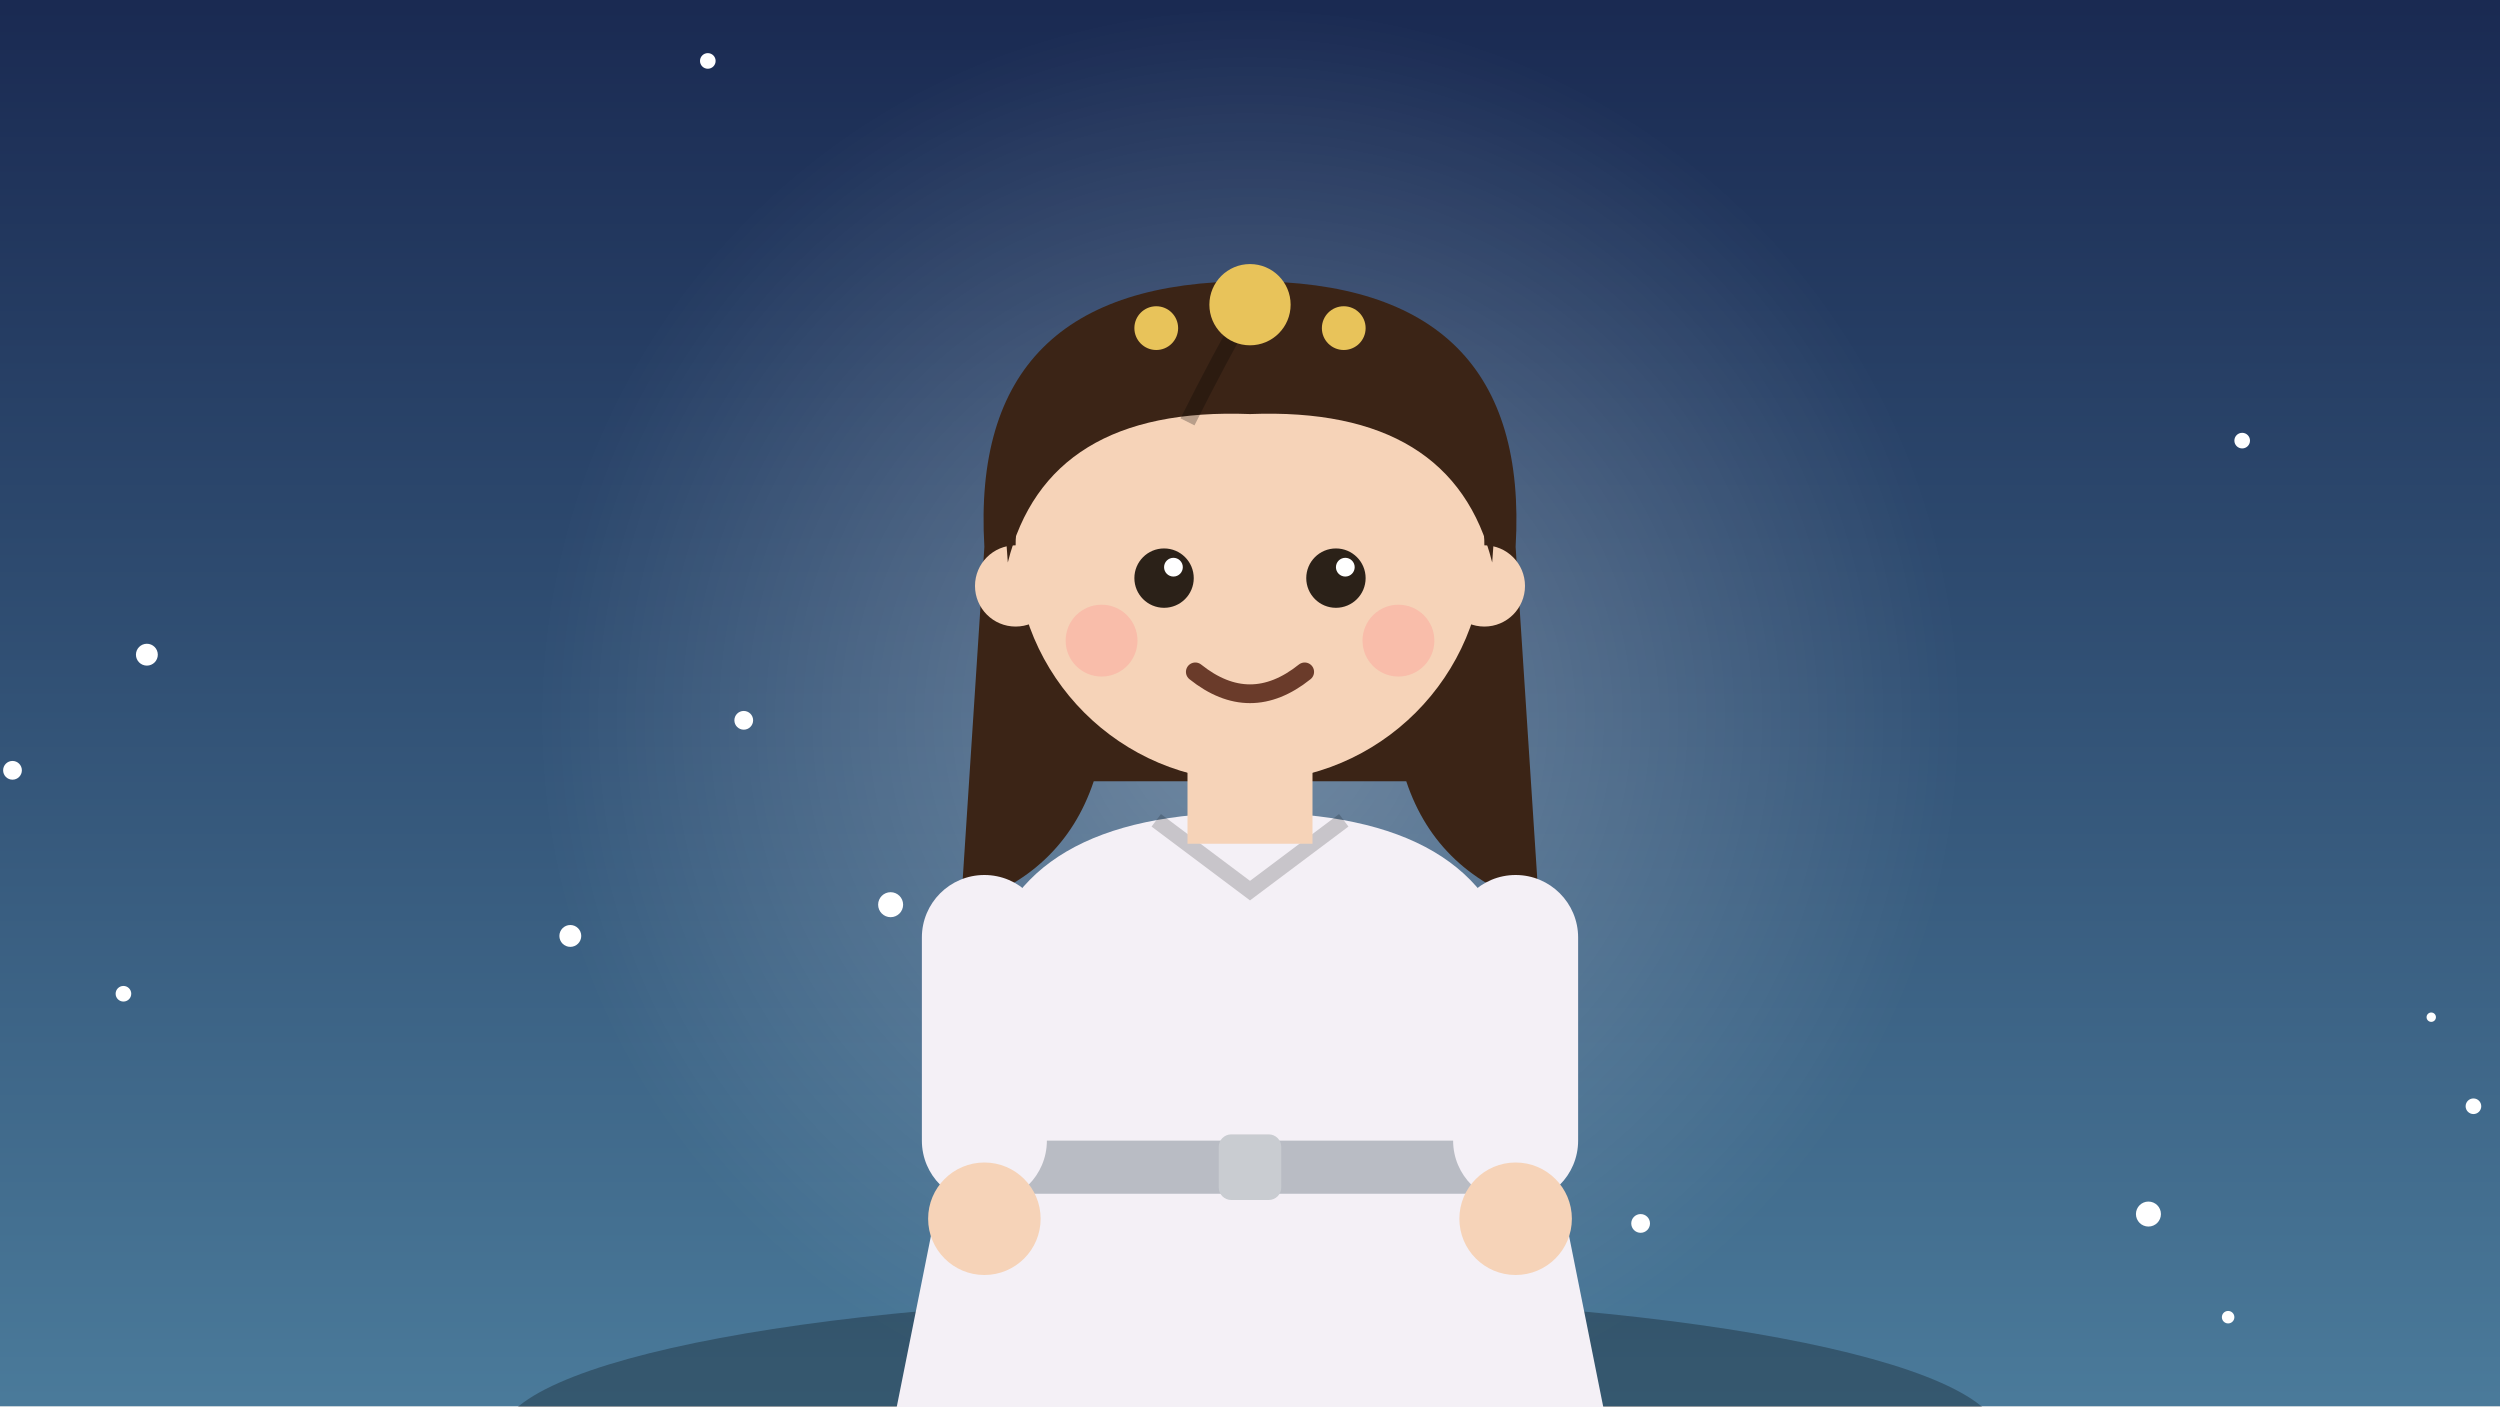
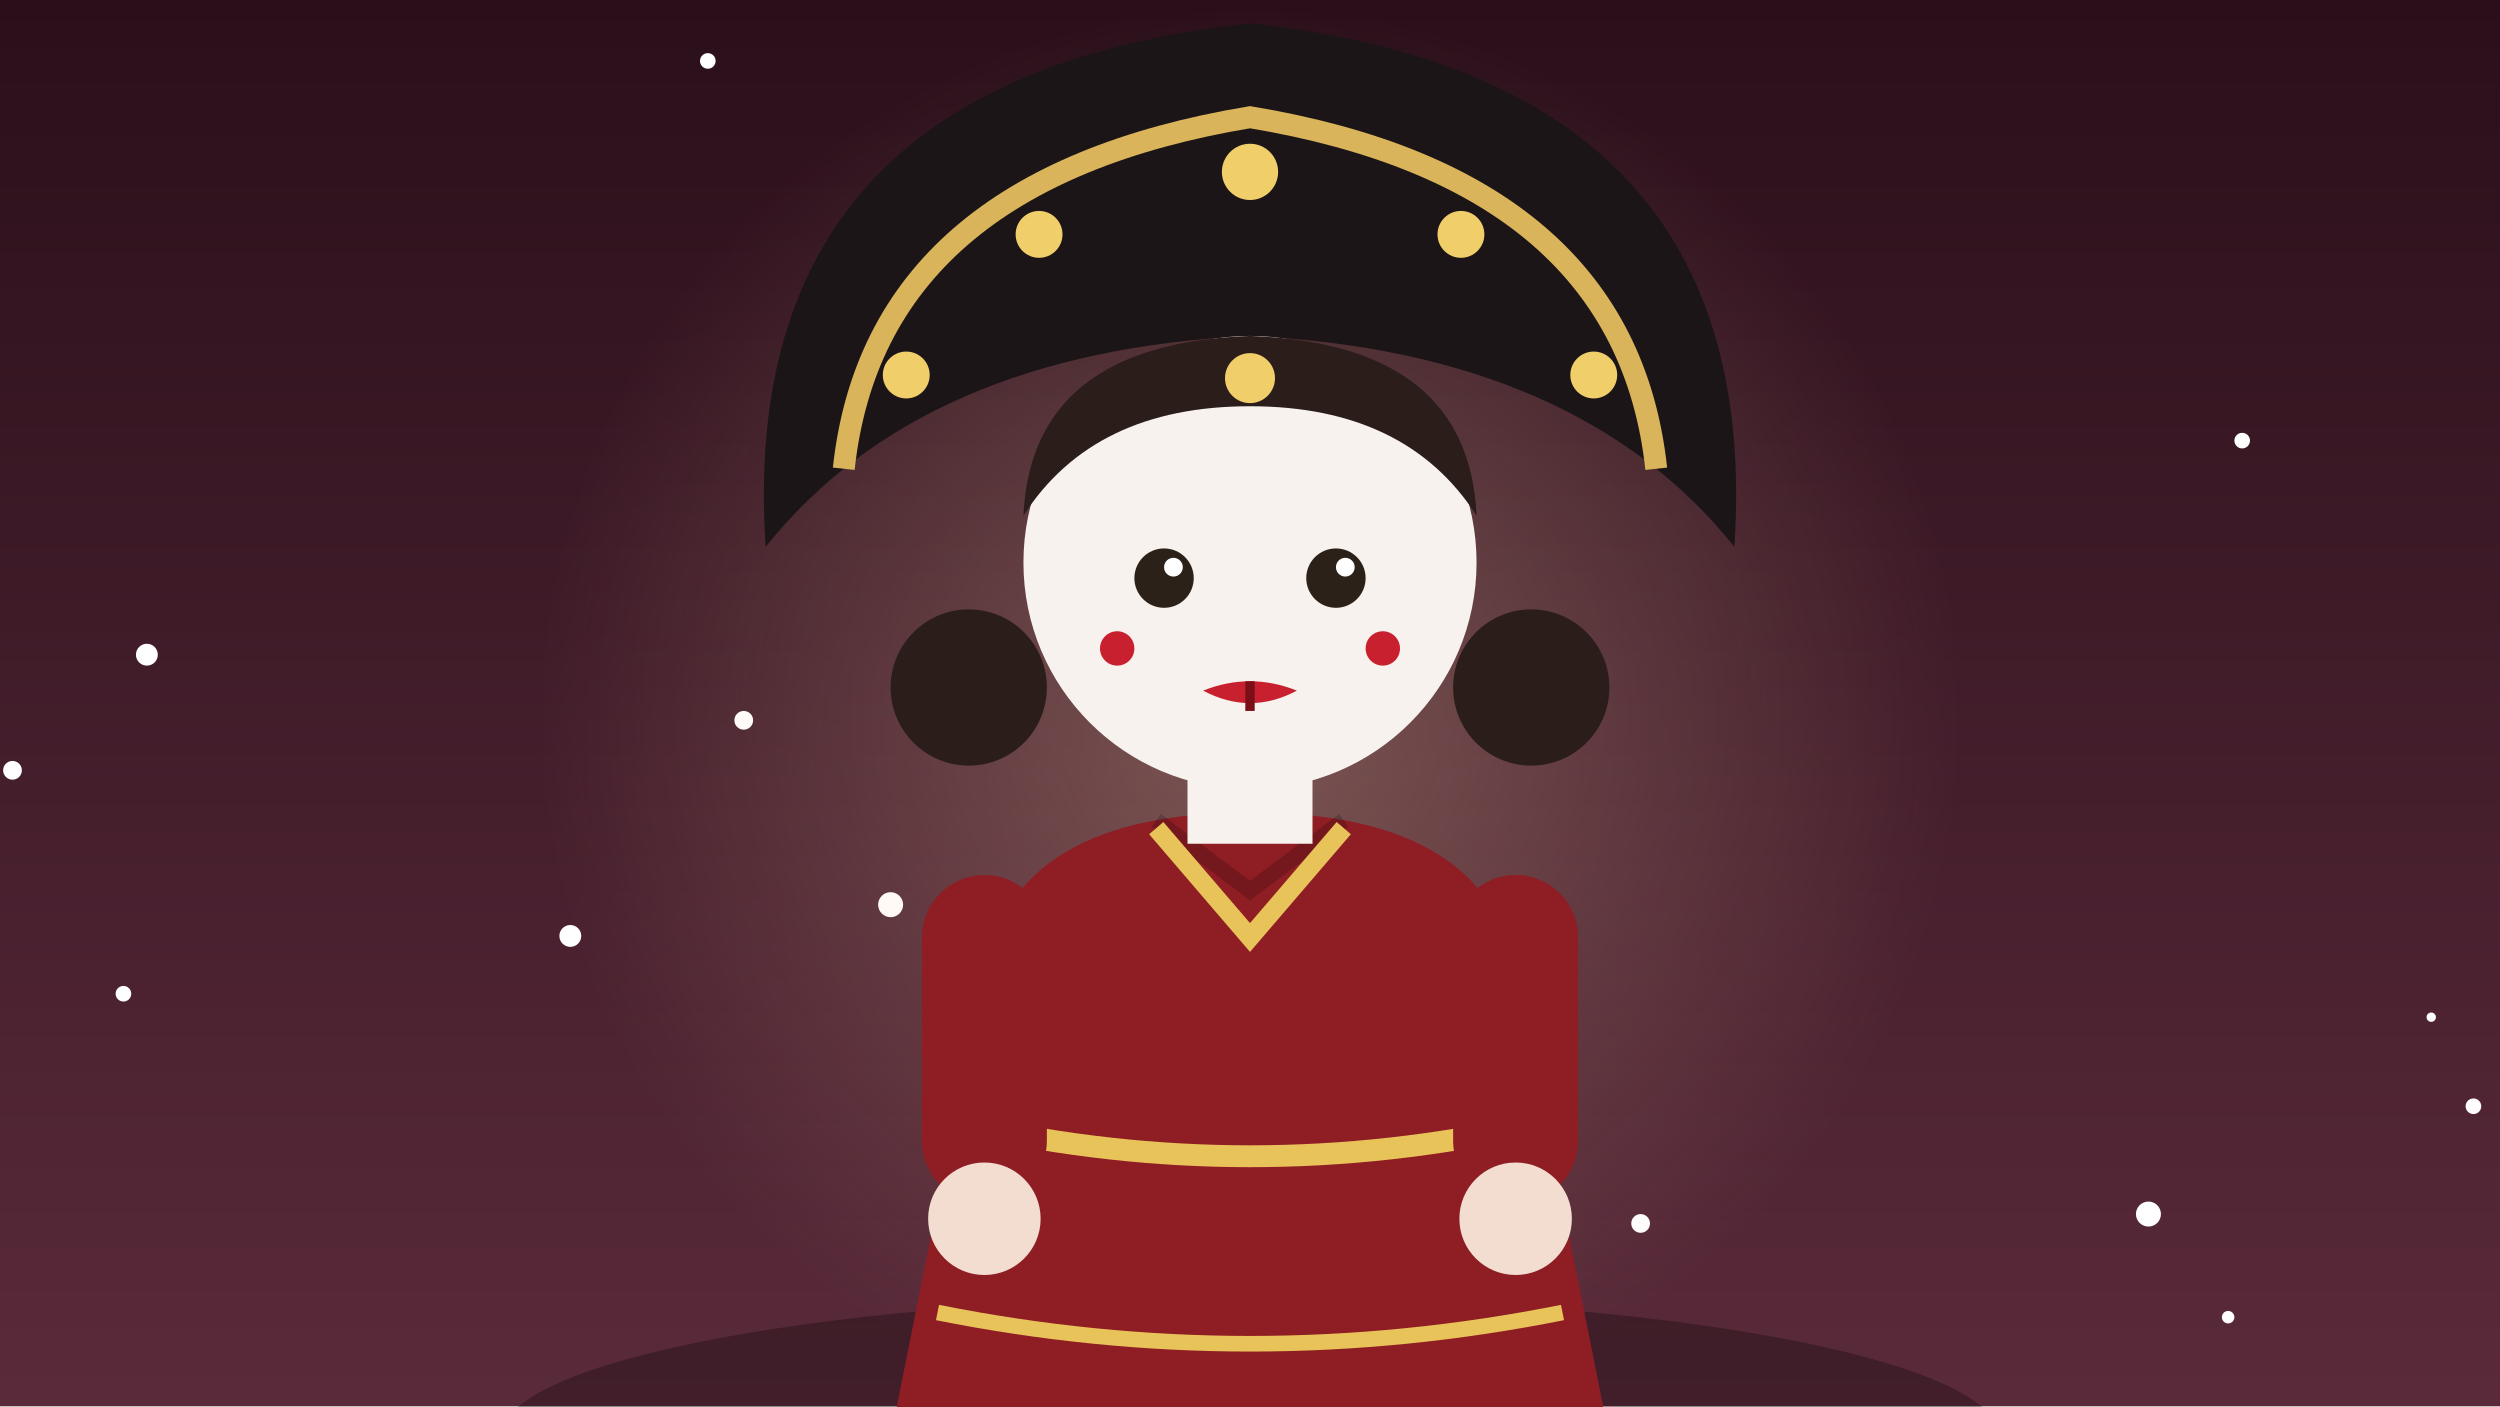
<svg xmlns="http://www.w3.org/2000/svg" viewBox="0 0 160 90" role="img" aria-label="Padmé Amidala">
  <style>.tw{animation:tw 3.6s ease-in-out infinite}@keyframes tw{50%{opacity:.2}}
.bob{animation:bob 3.4s ease-in-out infinite}@keyframes bob{50%{transform:translateY(-1.3px)}}
.blink{transform-box:fill-box;transform-origin:center;animation:blink 5s infinite}@keyframes blink{0%,93%,100%{transform:scaleY(1)}96%{transform:scaleY(.1)}}
.glow{animation:glow 1.3s ease-in-out infinite}@keyframes glow{50%{opacity:.72}}
.pulse{animation:pulse 4s ease-in-out infinite}@keyframes pulse{50%{opacity:.55}}
@media (prefers-reduced-motion:reduce){*{animation:none!important}}.ra{transform-origin:97px 57px;animation:g 5s ease-in-out infinite;animation-delay:-1.4s}@keyframes g{0%,100%{transform:rotate(-8deg)}14%{transform:rotate(-150deg)}24%{transform:rotate(-122deg)}34%{transform:rotate(-150deg)}44%{transform:rotate(-122deg)}54%{transform:rotate(-150deg)}70%{transform:rotate(-8deg)}}.la{transform-origin:63px 58px;animation:la 3.6s ease-in-out infinite}@keyframes la{50%{transform:rotate(5deg)}}.glint{opacity:.15;animation:glint 4s ease-in-out infinite}@keyframes glint{50%{opacity:.75}}.cape{transform-origin:80px 54px;animation:cape 4s ease-in-out infinite}@keyframes cape{50%{transform:skewX(-3deg)}}.led{animation:led 1.4s steps(1) infinite}@keyframes led{50%{opacity:.2}}</style>
  <defs>
    <linearGradient id="bg" x1="0" y1="0" x2="0" y2="1">
-       <stop offset="0" stop-color="#1a2a52" />
-       <stop offset="1" stop-color="#4a7a9a" />
+       <stop offset="0" stop-color="#2a0f1a" />
+       <stop offset="1" stop-color="#5a2a3a" />
    </linearGradient>
    <radialGradient id="halo" cx=".5" cy=".5" r=".5">
-       <stop offset="0" stop-color="#ffffff" stop-opacity=".3" />
-       <stop offset="1" stop-color="#ffffff" stop-opacity="0" />
+       <stop offset="0" stop-color="#ffd8b0" stop-opacity=".3" />
+       <stop offset="1" stop-color="#ffd8b0" stop-opacity="0" />
    </radialGradient>
  </defs>
  <rect width="160" height="90" fill="url(#bg)" />
  <circle class="tw" cx="63.5" cy="47.7" r="0.3" fill="#fff" style="animation-delay:-2.9s" />
  <circle class="tw" cx="0.8" cy="49.3" r="0.6" fill="#fff" style="animation-delay:-1.2s" />
  <circle class="tw" cx="47.6" cy="46.1" r="0.6" fill="#fff" style="animation-delay:-2.3s" />
  <circle class="tw" cx="57" cy="57.9" r="0.8" fill="#fff" style="animation-delay:-2.3s" />
  <circle class="tw" cx="142.6" cy="84.3" r="0.4" fill="#fff" style="animation-delay:-2.7s" />
  <circle class="tw" cx="155.6" cy="65.1" r="0.3" fill="#fff" style="animation-delay:-3.1s" />
  <circle class="tw" cx="105" cy="78.3" r="0.6" fill="#fff" style="animation-delay:-0.9s" />
  <circle class="tw" cx="67.1" cy="33.6" r="0.6" fill="#fff" style="animation-delay:-2.7s" />
  <circle class="tw" cx="45.3" cy="3.9" r="0.5" fill="#fff" style="animation-delay:-0.3s" />
  <circle class="tw" cx="158.3" cy="70.8" r="0.5" fill="#fff" style="animation-delay:-0.9s" />
  <circle class="tw" cx="85.2" cy="59.2" r="0.3" fill="#fff" style="animation-delay:-0.8s" />
  <circle class="tw" cx="143.5" cy="28.2" r="0.5" fill="#fff" style="animation-delay:-2.5s" />
  <circle class="tw" cx="36.5" cy="59.9" r="0.7" fill="#fff" style="animation-delay:-3.3s" />
  <circle class="tw" cx="9.4" cy="41.9" r="0.7" fill="#fff" style="animation-delay:-2.9s" />
  <circle class="tw" cx="7.9" cy="63.6" r="0.5" fill="#fff" style="animation-delay:-0.1s" />
  <circle class="tw" cx="137.5" cy="77.7" r="0.8" fill="#fff" style="animation-delay:-2.6s" />
  <circle class="pulse" cx="80" cy="46" r="46" fill="url(#halo)" />
  <ellipse cx="80" cy="92" rx="48" ry="9" fill="#000" opacity=".28" />
  <g class="bob">
-     <path d="M63 35 Q62 18 80 18 Q98 18 97 35 L98.5 58 Q92 56 90 50 L70 50 Q68 56 61.5 58Z" fill="#3b2416" />
-     <path d="M57 92 L63 62 Q65 52 80 52 Q95 52 97 62 L103 92Z" fill="#f4f0f6" />
+     <path d="M49 35 Q47 5 80 1.5 Q113 5 111 35 Q101 22.5 80 21.5 Q59 22.5 49 35Z" fill="#1c1517" />
+     <path d="M54 30 Q56 11.5 80 7.5 Q104 11.5 106 30" stroke="#d9b45a" stroke-width="1.4" fill="none" />
+     <circle cx="58" cy="24" r="1.5" fill="#f0cf6a" />
+     <circle cx="66.5" cy="15" r="1.5" fill="#f0cf6a" />
+     <circle cx="80" cy="11" r="1.8" fill="#f0cf6a" />
+     <circle cx="93.5" cy="15" r="1.5" fill="#f0cf6a" />
+     <circle cx="102" cy="24" r="1.5" fill="#f0cf6a" />
+     <circle cx="62" cy="44" r="5" fill="#2a1d1a" />
+     <circle cx="98" cy="44" r="5" fill="#2a1d1a" />
+     <path d="M57 92 L63 62 Q65 52 80 52 Q95 52 97 62 L103 92Z" fill="#8f1d24" />
    <path d="M74 52.5 L80 57 L86 52.5" stroke="rgba(0,0,0,.18)" fill="none" />
-     <rect x="62" y="73" width="36" height="3.4" fill="#b9bcc4" />
-     <rect x="78" y="72.6" width="4" height="4.2" rx=".8" fill="#c9ccd1" />
+     <path d="M74 53 L80 60 L86 53" stroke="#e8c35a" stroke-width="1.2" fill="none" />
+     <path d="M62 72 Q80 76 98 72" stroke="#e8c35a" stroke-width="1.4" fill="none" />
+     <path d="M60 84 Q80 88 100 84" stroke="#e8c35a" stroke-width="1" fill="none" />
    <g class="la">
-       <rect x="59" y="56" width="8" height="21" rx="4" fill="#f4f0f6" />
-       <circle cx="63" cy="78" r="3.6" fill="#f6d3b8" />
+       <rect x="59" y="56" width="8" height="21" rx="4" fill="#8f1d24" />
+       <circle cx="63" cy="78" r="3.6" fill="#f2ddd0" />
    </g>
-     <rect x="76" y="46" width="8" height="8" fill="#f6d3b8" />
-     <circle cx="65" cy="37.5" r="2.6" fill="#f6d3b8" />
-     <circle cx="95" cy="37.5" r="2.6" fill="#f6d3b8" />
-     <circle cx="80" cy="35" r="15" fill="#f6d3b8" />
+     <rect x="76" y="46" width="8" height="8" fill="#f7f2ed" />
+     <circle cx="80" cy="36" r="14.5" fill="#f7f2ed" />
    <g class="blink">
      <circle cx="74.5" cy="37" r="1.9" fill="#2b2118" />
      <circle cx="85.5" cy="37" r="1.9" fill="#2b2118" />
      <circle cx="75.1" cy="36.3" r="0.6" fill="#fff" />
      <circle cx="86.1" cy="36.3" r="0.6" fill="#fff" />
    </g>
-     <path d="M76.5 43 Q80 45.8 83.5 43" stroke="#6a3b2a" stroke-width="1.2" fill="none" stroke-linecap="round" />
-     <circle cx="70.5" cy="41" r="2.3" fill="#ff8a8a" opacity=".3" />
-     <circle cx="89.5" cy="41" r="2.3" fill="#ff8a8a" opacity=".3" />
-     <path d="M64.5 36 Q63 19 80 19 Q97 19 95.5 36 Q93 26 80 26.5 Q67 26 64.5 36Z" fill="#3b2416" />
-     <path d="M80 19.5 Q78 23 76 27" stroke="rgba(0,0,0,.25)" stroke-width="1" fill="none" />
-     <circle cx="80" cy="19.5" r="2.6" fill="#e8c35a" />
-     <circle cx="74" cy="21" r="1.4" fill="#e8c35a" />
-     <circle cx="86" cy="21" r="1.4" fill="#e8c35a" />
+     <path d="M65.5 33 Q66 22 80 21.5 Q94 22 94.5 33 Q90 26 80 26 Q70 26 65.5 33Z" fill="#2a1d1a" />
+     <circle cx="80" cy="24.2" r="1.6" fill="#f0cf6a" />
+     <path d="M77 44.2 Q80 45.8 83 44.2 Q80 43 77 44.2Z" fill="#c8202e" />
+     <path d="M80 43.6 V45.5" stroke="#7a0f18" stroke-width=".6" />
+     <circle cx="71.5" cy="41.5" r="1.1" fill="#c8202e" />
+     <circle cx="88.5" cy="41.5" r="1.1" fill="#c8202e" />
    <g class="ra">
-       <rect x="93" y="56" width="8" height="21" rx="4" fill="#f4f0f6" />
-       <circle cx="97" cy="78" r="3.6" fill="#f6d3b8" />
+       <rect x="93" y="56" width="8" height="21" rx="4" fill="#8f1d24" />
+       <circle cx="97" cy="78" r="3.6" fill="#f2ddd0" />
    </g>
  </g>
</svg>
